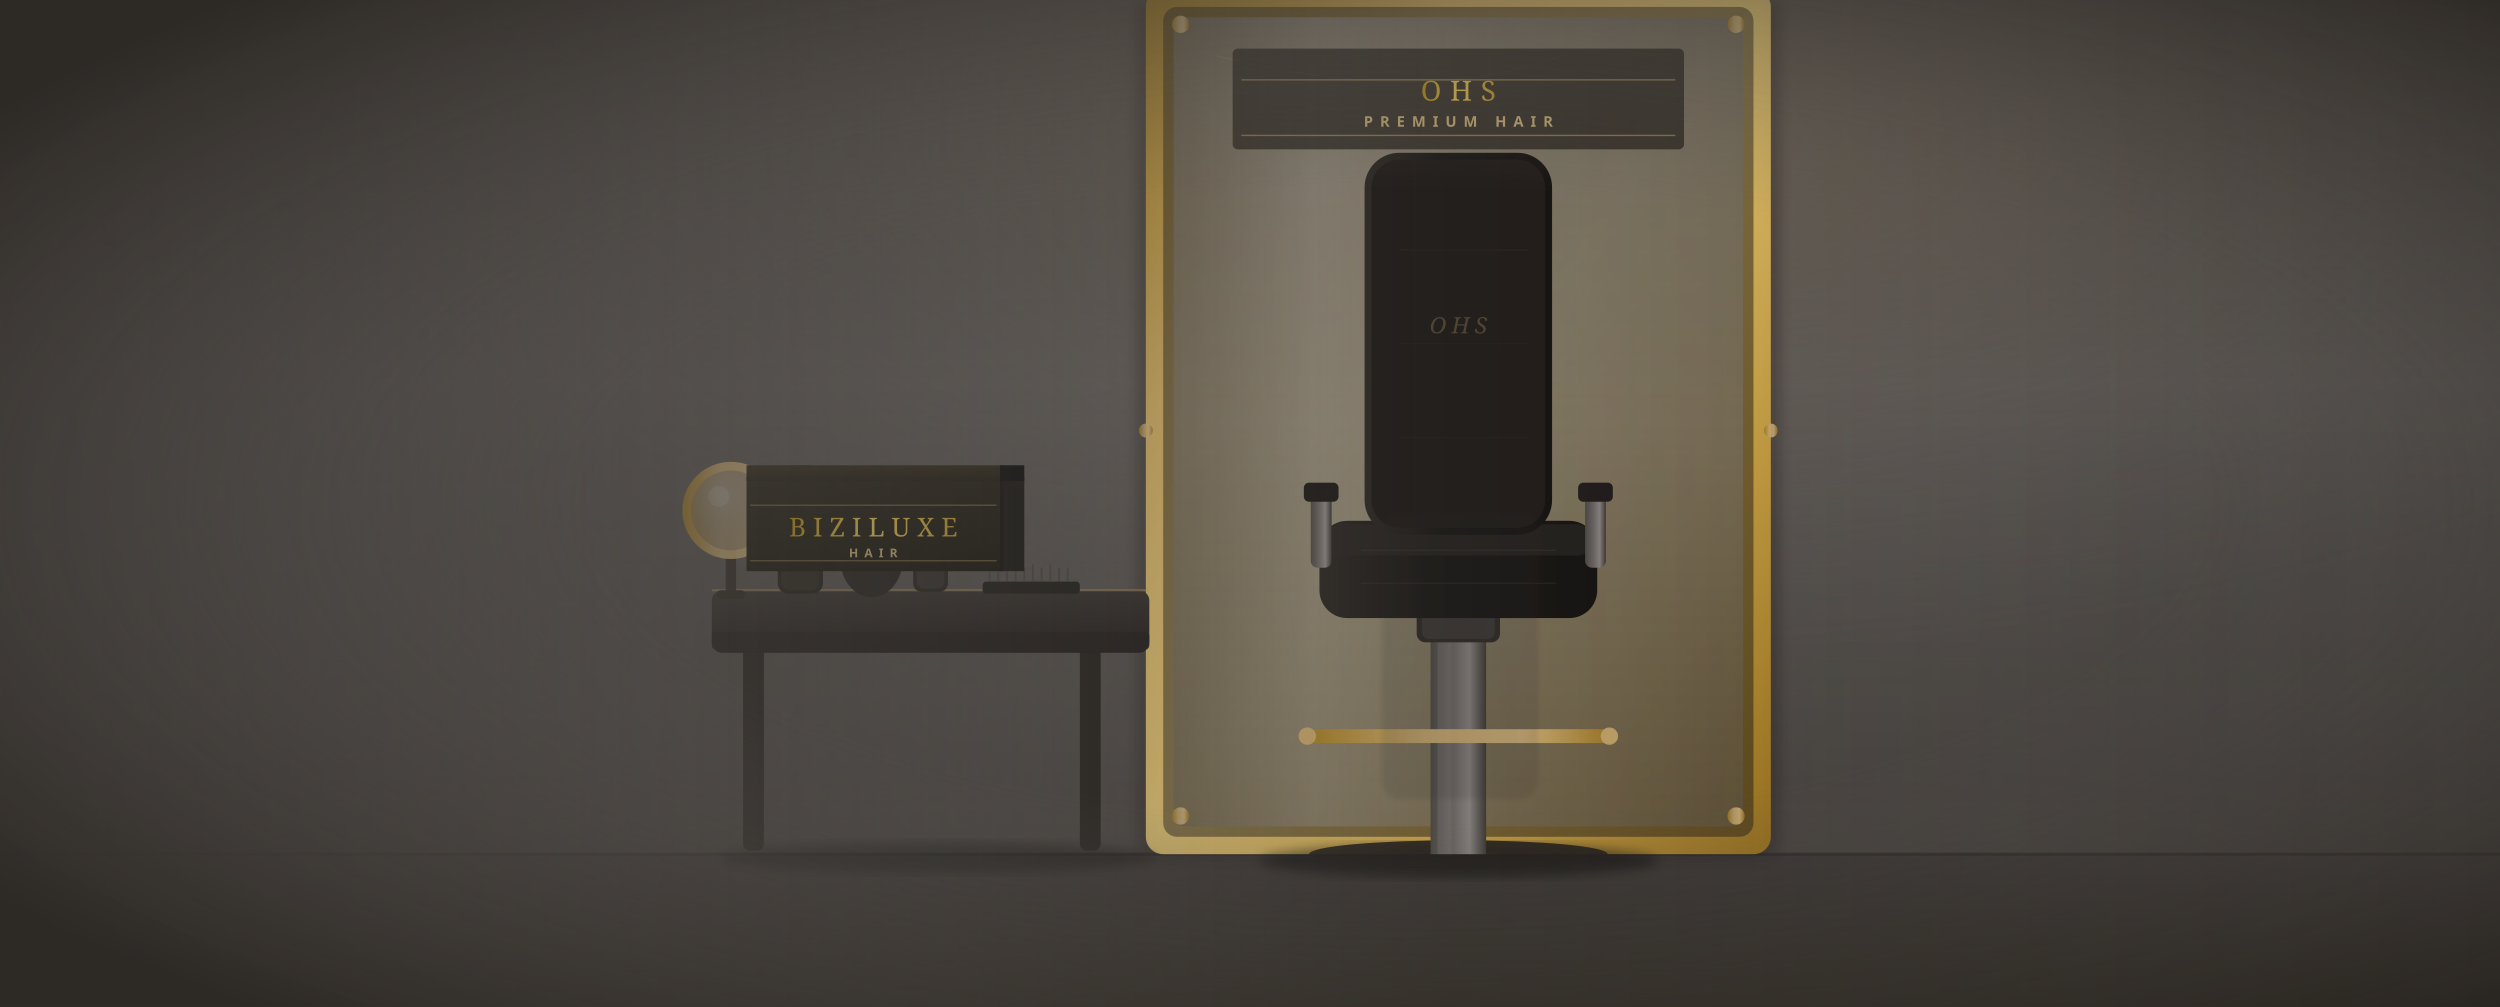
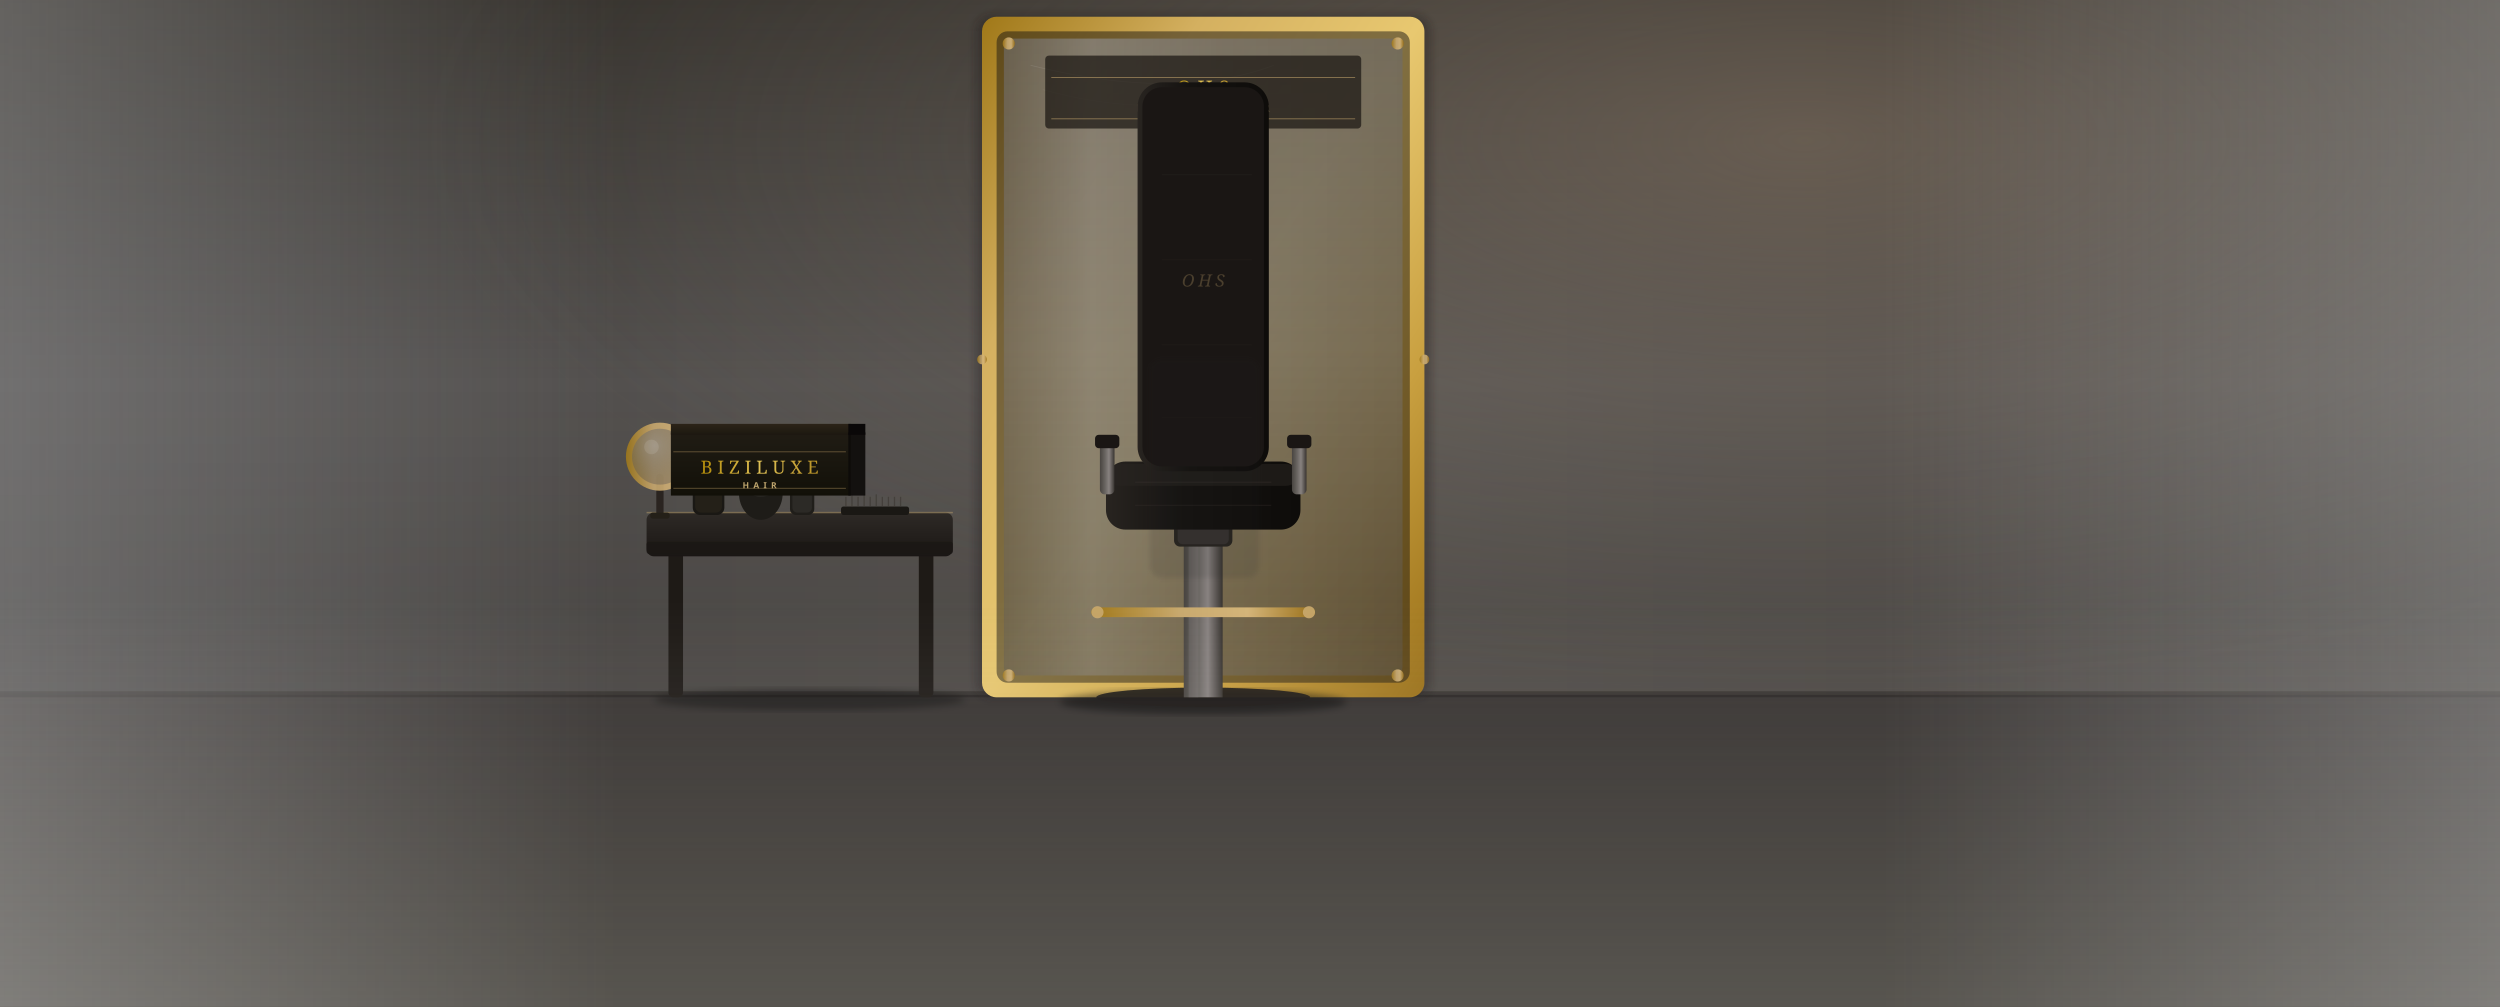
- <svg xmlns="http://www.w3.org/2000/svg" viewBox="0 0 1440 580" preserveAspectRatio="xMidYMid slice" width="1440" height="580">
+ <svg xmlns="http://www.w3.org/2000/svg" viewBox="-308 -124 2057 829" preserveAspectRatio="xMidYMid slice" width="1440" height="580">
  <defs>
    <linearGradient id="aBg" x1="0" y1="0" x2="1" y2="0">
      <stop offset="0%" stop-color="#424040" />
      <stop offset="28%" stop-color="#555250" />
      <stop offset="54%" stop-color="#5E5A56" />
      <stop offset="78%" stop-color="#575350" />
      <stop offset="100%" stop-color="#4A4744" />
    </linearGradient>
-     <linearGradient id="aTop" x1="0" y1="0" x2="0" y2="1">
-       <stop offset="0%" stop-color="#1C1810" stop-opacity="0.48" />
+     <linearGradient id="aTopS" x1="0" y1="0" x2="0" y2="1">
+       <stop offset="0%" stop-color="#1C1810" stop-opacity="0.52" />
      <stop offset="38%" stop-color="#1C1810" stop-opacity="0" />
-       <stop offset="100%" stop-color="#100C08" stop-opacity="0.42" />
+       <stop offset="100%" stop-color="#100C08" stop-opacity="0.38" />
    </linearGradient>
-     <radialGradient id="aKey" cx="65%" cy="14%" r="52%">
-       <stop offset="0%" stop-color="#807060" stop-opacity="0.55" />
+     <radialGradient id="aKey" cx="72%" cy="14%" r="55%">
+       <stop offset="0%" stop-color="#807060" stop-opacity="0.58" />
      <stop offset="100%" stop-color="#5E5A56" stop-opacity="0" />
    </radialGradient>
    <linearGradient id="aFloor" x1="0" y1="0" x2="0" y2="1">
      <stop offset="0%" stop-color="#363230" />
      <stop offset="100%" stop-color="#242018" />
    </linearGradient>
-     <linearGradient id="aMirSurf" x1="0" y1="0" x2="0" y2="1">
-       <stop offset="0%" stop-color="#6A6662" stop-opacity="0.70" />
-       <stop offset="50%" stop-color="#7A7672" stop-opacity="0.55" />
-       <stop offset="100%" stop-color="#5A5652" stop-opacity="0.45" />
+     <linearGradient id="vigL" x1="0" y1="0" x2="1" y2="0">
+       <stop offset="0%" stop-color="#C8C8C8" stop-opacity="0.35" />
+       <stop offset="100%" stop-color="#C8C8C8" stop-opacity="0" />
+     </linearGradient>
+     <linearGradient id="vigR" x1="0" y1="0" x2="1" y2="0">
+       <stop offset="0%" stop-color="#C8C8C8" stop-opacity="0" />
+       <stop offset="100%" stop-color="#C8C8C8" stop-opacity="0.35" />
+     </linearGradient>
+     <linearGradient id="vigB" x1="0" y1="0" x2="0" y2="1">
+       <stop offset="0%" stop-color="#D0D0D0" stop-opacity="0" />
+       <stop offset="100%" stop-color="#D0D0D0" stop-opacity="0.3" />
    </linearGradient>
    <linearGradient id="aMirFrame" x1="0" y1="0" x2="1" y2="1">
      <stop offset="0%" stop-color="#A07818" />
      <stop offset="25%" stop-color="#D4B060" />
      <stop offset="50%" stop-color="#E8C870" />
      <stop offset="75%" stop-color="#C9A040" />
      <stop offset="100%" stop-color="#9A7018" />
    </linearGradient>
+     <linearGradient id="aMirSurf" x1="0" y1="0" x2="0" y2="1">
+       <stop offset="0%" stop-color="#6E6A66" stop-opacity="0.68" />
+       <stop offset="50%" stop-color="#7A7672" stop-opacity="0.52" />
+       <stop offset="100%" stop-color="#5A5652" stop-opacity="0.42" />
+     </linearGradient>
    <linearGradient id="aMirSheen" x1="0" y1="0" x2="1" y2="0">
      <stop offset="0%" stop-color="#FFFFFF" stop-opacity="0" />
-       <stop offset="25%" stop-color="#FFFFFF" stop-opacity="0.16" />
-       <stop offset="55%" stop-color="#FFFFFF" stop-opacity="0.07" />
+       <stop offset="22%" stop-color="#FFFFFF" stop-opacity="0.15" />
+       <stop offset="55%" stop-color="#FFFFFF" stop-opacity="0.06" />
      <stop offset="100%" stop-color="#FFFFFF" stop-opacity="0" />
    </linearGradient>
    <linearGradient id="aChL" x1="0" y1="0" x2="1" y2="0">
      <stop offset="0%" stop-color="#282420" />
      <stop offset="40%" stop-color="#141210" />
      <stop offset="100%" stop-color="#0E0C0A" />
    </linearGradient>
    <linearGradient id="aChM" x1="0" y1="0" x2="1" y2="0">
      <stop offset="0%" stop-color="#484440" />
-       <stop offset="40%" stop-color="#686460" />
-       <stop offset="70%" stop-color="#888280" />
+       <stop offset="35%" stop-color="#686460" />
+       <stop offset="62%" stop-color="#888280" />
      <stop offset="100%" stop-color="#383430" />
    </linearGradient>
    <linearGradient id="aChGold" x1="0" y1="0" x2="1" y2="0">
      <stop offset="0%" stop-color="#A07818" />
      <stop offset="40%" stop-color="#C9A96E" />
      <stop offset="70%" stop-color="#D4B478" />
      <stop offset="100%" stop-color="#9A7018" />
    </linearGradient>
    <linearGradient id="aVanTop" x1="0" y1="0" x2="0" y2="1">
      <stop offset="0%" stop-color="#2E2A26" />
      <stop offset="100%" stop-color="#1A1614" />
    </linearGradient>
    <radialGradient id="aVanMir" cx="40%" cy="30%" r="60%">
      <stop offset="0%" stop-color="#8A8682" stop-opacity="0.7" />
      <stop offset="100%" stop-color="#5A5652" stop-opacity="0.4" />
    </radialGradient>
    <linearGradient id="aGoldT" x1="0" y1="0" x2="1" y2="0">
      <stop offset="0%" stop-color="#B8900A" />
      <stop offset="50%" stop-color="#E8C858" />
      <stop offset="100%" stop-color="#C09828" />
    </linearGradient>
    <linearGradient id="aBkFace" x1="0" y1="0" x2="0" y2="1">
      <stop offset="0%" stop-color="#201C14" />
      <stop offset="100%" stop-color="#121008" />
    </linearGradient>
-     <linearGradient id="aBkTop2" x1="0" y1="0" x2="0" y2="1">
+     <linearGradient id="aBkTop" x1="0" y1="0" x2="0" y2="1">
      <stop offset="0%" stop-color="#2C2418" />
      <stop offset="100%" stop-color="#1C1810" />
    </linearGradient>
-     <linearGradient id="aTextOv" x1="0" y1="0" x2="1" y2="0">
-       <stop offset="0%" stop-color="#484440" stop-opacity="0.82" />
-       <stop offset="28%" stop-color="#504C48" stop-opacity="0.52" />
-       <stop offset="58%" stop-color="#5A5652" stop-opacity="0.14" />
-       <stop offset="100%" stop-color="#5A5652" stop-opacity="0" />
-     </linearGradient>
-     <radialGradient id="aVig" cx="56%" cy="50%" r="68%">
-       <stop offset="46%" stop-color="#5E5A56" stop-opacity="0" />
-       <stop offset="100%" stop-color="#282420" stop-opacity="0.82" />
-     </radialGradient>
    <filter id="aSb">
      <feGaussianBlur stdDeviation="3" />
    </filter>
    <filter id="aMb">
-       <feGaussianBlur stdDeviation="1.5" />
+       <feGaussianBlur stdDeviation="1.8" />
    </filter>
  </defs>
-   <rect width="1440" height="580" fill="url(#aBg)" />
-   <rect width="1440" height="580" fill="url(#aTop)" />
-   <rect width="1440" height="580" fill="url(#aKey)" />
-   <rect x="0" y="492" width="1440" height="88" fill="url(#aFloor)" />
-   <line x1="0" y1="492" x2="1440" y2="492" stroke="#1A1612" stroke-width="1.8" opacity="0.5" />
-   <rect x="654" y="-6" width="372" height="502" rx="12" fill="#1A1612" opacity="0.32" filter="url(#aSb)" />
-   <rect x="660" y="-6" width="360" height="498" rx="10" fill="url(#aMirFrame)" />
-   <rect x="670" y="4" width="340" height="478" rx="8" fill="#1A1612" opacity="0.5" />
-   <rect x="676" y="10" width="328" height="466" rx="6" fill="url(#aMirSurf)" />
-   <rect x="676" y="10" width="328" height="466" rx="6" fill="url(#aMirSheen)" />
-   <path d="M 700 32 Q 820 62 900 32" stroke="#FFFFFF" stroke-width="0.6" fill="none" opacity="0.10" />
-   <path d="M 710 52 Q 800 77 880 50" stroke="#FFFFFF" stroke-width="0.4" fill="none" opacity="0.07" />
-   <rect x="710" y="28" width="260" height="58" rx="3" fill="#1A1612" opacity="0.72" />
-   <line x1="715" y1="46" x2="965" y2="46" stroke="#C9A96E" stroke-width="0.8" opacity="0.55" />
-   <line x1="715" y1="78" x2="965" y2="78" stroke="#C9A96E" stroke-width="0.8" opacity="0.55" />
-   <text x="840" y="58" font-family="'Cormorant Garamond',Georgia,serif" font-size="16" font-weight="300" fill="url(#aGoldT)" text-anchor="middle" letter-spacing="5" opacity="0.96">OHS</text>
-   <text x="840" y="73" font-family="'Montserrat',sans-serif" font-size="8.5" font-weight="700" fill="#D4B87A" text-anchor="middle" letter-spacing="4" opacity="0.88">PREMIUM HAIR</text>
-   <circle cx="680" cy="14" r="5" fill="url(#aChGold)" opacity="0.90" />
-   <circle cx="1000" cy="14" r="5" fill="url(#aChGold)" opacity="0.90" />
-   <circle cx="680" cy="470" r="5" fill="url(#aChGold)" opacity="0.90" />
-   <circle cx="1000" cy="470" r="5" fill="url(#aChGold)" opacity="0.90" />
-   <circle cx="660" cy="248" r="4" fill="url(#aChGold)" opacity="0.85" />
-   <circle cx="1020" cy="248" r="4" fill="url(#aChGold)" opacity="0.85" />
-   <ellipse cx="840" cy="496" rx="115" ry="10" fill="#060402" opacity="0.50" filter="url(#aSb)" />
-   <ellipse cx="840" cy="492" rx="86" ry="8" fill="#1A1614" opacity="0.90" />
-   <rect x="824" y="362" width="32" height="130" fill="url(#aChM)" />
-   <rect x="828" y="362" width="8" height="130" fill="#888280" opacity="0.28" />
-   <rect x="816" y="340" width="48" height="30" rx="5" fill="#282420" />
-   <rect x="819" y="342" width="42" height="26" rx="4" fill="#363230" />
-   <rect x="760" y="300" width="160" height="56" rx="16" fill="url(#aChL)" />
-   <rect x="762" y="302" width="156" height="18" rx="10" fill="#282420" opacity="0.55" />
-   <line x1="784" y1="317" x2="896" y2="317" stroke="#3A3430" stroke-width="0.8" opacity="0.42" />
-   <line x1="784" y1="336" x2="896" y2="336" stroke="#3A3430" stroke-width="0.8" opacity="0.35" />
-   <rect x="786" y="88" width="108" height="220" rx="20" fill="url(#aChL)" />
-   <rect x="790" y="92" width="100" height="212" rx="16" fill="#1A1614" />
-   <line x1="806" y1="144" x2="880" y2="144" stroke="#2A2420" stroke-width="0.8" opacity="0.38" />
-   <line x1="806" y1="198" x2="880" y2="198" stroke="#2A2420" stroke-width="0.7" opacity="0.32" />
-   <line x1="806" y1="252" x2="880" y2="252" stroke="#2A2420" stroke-width="0.7" opacity="0.28" />
-   <text x="840" y="192" font-family="'Cormorant Garamond',Georgia,serif" font-size="13" font-style="italic" fill="#C9A96E" text-anchor="middle" letter-spacing="3" opacity="0.30">OHS</text>
-   <rect x="748" y="420" width="184" height="8" rx="4" fill="url(#aChGold)" />
-   <ellipse cx="753" cy="424" rx="5" ry="5" fill="#C9A96E" opacity="0.90" />
-   <ellipse cx="927" cy="424" rx="5" ry="5" fill="#C9A96E" opacity="0.90" />
-   <rect x="755" y="283" width="12" height="44" rx="4" fill="url(#aChM)" />
-   <rect x="913" y="283" width="12" height="44" rx="4" fill="url(#aChM)" />
-   <rect x="751" y="278" width="20" height="11" rx="3" fill="#1A1614" />
-   <rect x="909" y="278" width="20" height="11" rx="3" fill="#1A1614" />
-   <rect x="796" y="295" width="90" height="165" rx="10" fill="#282420" opacity="0.14" filter="url(#aMb)" />
-   <ellipse cx="540" cy="494" rx="125" ry="9" fill="#060402" opacity="0.40" filter="url(#aSb)" />
-   <rect x="428" y="370" width="12" height="120" rx="4" fill="#1E1A16" />
-   <rect x="622" y="370" width="12" height="120" rx="4" fill="#1E1A16" />
-   <rect x="410" y="340" width="252" height="36" rx="6" fill="url(#aVanTop)" />
-   <rect x="410" y="364" width="252" height="10" rx="2" fill="#1A1614" opacity="0.8" />
-   <line x1="410" y1="340" x2="662" y2="340" stroke="#C9A96E" stroke-width="1.2" opacity="0.42" />
-   <rect x="448" y="270" width="26" height="72" rx="6" fill="#1A1814" />
-   <rect x="450" y="272" width="22" height="68" rx="5" fill="#242018" />
-   <rect x="454" y="268" width="14" height="8" rx="2" fill="#2A2420" />
-   <text x="461" y="307" font-family="'Montserrat',sans-serif" font-size="5" fill="#C9A96E" text-anchor="middle" letter-spacing="1.5" transform="rotate(-90,461,307)" opacity="0.70">BIZILUXE</text>
-   <ellipse cx="502" cy="322" rx="18" ry="22" fill="#1E1C18" />
-   <ellipse cx="502" cy="316" rx="12" ry="9" fill="#2A2824" />
-   <rect x="497" y="307" width="10" height="9" rx="2" fill="#242018" />
-   <rect x="526" y="286" width="20" height="55" rx="5" fill="#201E1A" />
-   <rect x="528" y="288" width="16" height="51" rx="4" fill="#2C2A26" />
-   <rect x="531" y="284" width="10" height="6" rx="2" fill="#242018" />
-   <rect x="566" y="335" width="56" height="7" rx="2" fill="#1A1814" />
-   <g stroke="#3A3630" stroke-width="1.1" opacity="0.6">
-     <line x1="570" y1="335" x2="570" y2="327" />
-     <line x1="575" y1="335" x2="575" y2="325" />
-     <line x1="580" y1="335" x2="580" y2="327" />
-     <line x1="585" y1="335" x2="585" y2="325" />
-     <line x1="590" y1="335" x2="590" y2="327" />
-     <line x1="595" y1="335" x2="595" y2="325" />
-     <line x1="600" y1="335" x2="600" y2="327" />
-     <line x1="605" y1="335" x2="605" y2="325" />
-     <line x1="610" y1="335" x2="610" y2="327" />
-     <line x1="615" y1="335" x2="615" y2="327" />
+   <rect x="-308" y="-124" width="2057" height="829" fill="url(#aBg)" />
+   <rect x="-308" y="-124" width="2057" height="829" fill="url(#aTopS)" />
+   <rect x="-308" y="-124" width="2057" height="829" fill="url(#aKey)" />
+   <rect x="-308" y="448" width="2057" height="257" fill="url(#aFloor)" />
+   <rect x="-308" y="445" width="2057" height="5" fill="#14100C" opacity="0.38" />
+   <rect x="494" y="-112" width="376" height="564" rx="14" fill="#1A1612" opacity="0.30" filter="url(#aSb)" />
+   <rect x="500" y="-110" width="364" height="560" rx="12" fill="url(#aMirFrame)" />
+   <rect x="512" y="-98" width="340" height="536" rx="9" fill="#1A1612" opacity="0.50" />
+   <rect x="518" y="-92" width="328" height="524" rx="7" fill="url(#aMirSurf)" />
+   <rect x="518" y="-92" width="328" height="524" rx="7" fill="url(#aMirSheen)" />
+   <path d="M 540 -70 Q 660 -40 740 -70" stroke="#FFFFFF" stroke-width="0.6" fill="none" opacity="0.10" />
+   <path d="M 550 -50 Q 640 -25 720 -48" stroke="#FFFFFF" stroke-width="0.4" fill="none" opacity="0.07" />
+   <rect x="552" y="-78" width="260" height="60" rx="3" fill="#1A1612" opacity="0.72" />
+   <line x1="557" y1="-60" x2="807" y2="-60" stroke="#C9A96E" stroke-width="0.8" opacity="0.55" />
+   <line x1="557" y1="-26" x2="807" y2="-26" stroke="#C9A96E" stroke-width="0.8" opacity="0.55" />
+   <text x="682" y="-46" font-family="'Cormorant Garamond',Georgia,serif" font-size="16" font-weight="300" fill="url(#aGoldT)" text-anchor="middle" letter-spacing="5" opacity="0.96">OHS</text>
+   <text x="682" y="-32" font-family="'Montserrat',sans-serif" font-size="8.5" font-weight="700" fill="#D4B87A" text-anchor="middle" letter-spacing="4" opacity="0.88">PREMIUM HAIR</text>
+   <circle cx="522" cy="-88" r="5" fill="url(#aChGold)" opacity="0.90" />
+   <circle cx="842" cy="-88" r="5" fill="url(#aChGold)" opacity="0.90" />
+   <circle cx="522" cy="432" r="5" fill="url(#aChGold)" opacity="0.90" />
+   <circle cx="842" cy="432" r="5" fill="url(#aChGold)" opacity="0.90" />
+   <circle cx="500" cy="172" r="4" fill="url(#aChGold)" opacity="0.85" />
+   <circle cx="864" cy="172" r="4" fill="url(#aChGold)" opacity="0.85" />
+   <ellipse cx="682" cy="454" rx="118" ry="10" fill="#060402" opacity="0.50" filter="url(#aSb)" />
+   <ellipse cx="682" cy="450" rx="88" ry="8" fill="#1A1614" opacity="0.90" />
+   <rect x="666" y="318" width="32" height="132" fill="url(#aChM)" />
+   <rect x="670" y="318" width="8" height="132" fill="#888280" opacity="0.28" />
+   <rect x="658" y="296" width="48" height="30" rx="5" fill="#282420" />
+   <rect x="661" y="298" width="42" height="26" rx="4" fill="#363230" />
+   <rect x="602" y="256" width="160" height="56" rx="16" fill="url(#aChL)" />
+   <rect x="604" y="258" width="156" height="18" rx="10" fill="#282420" opacity="0.55" />
+   <line x1="626" y1="273" x2="738" y2="273" stroke="#3A3430" stroke-width="0.8" opacity="0.42" />
+   <line x1="626" y1="292" x2="738" y2="292" stroke="#3A3430" stroke-width="0.8" opacity="0.35" />
+   <rect x="628" y="-56" width="108" height="320" rx="20" fill="url(#aChL)" />
+   <rect x="632" y="-52" width="100" height="312" rx="16" fill="#1A1614" />
+   <line x1="648" y1="20" x2="722" y2="20" stroke="#2A2420" stroke-width="0.8" opacity="0.38" />
+   <line x1="648" y1="90" x2="722" y2="90" stroke="#2A2420" stroke-width="0.7" opacity="0.32" />
+   <line x1="648" y1="160" x2="722" y2="160" stroke="#2A2420" stroke-width="0.7" opacity="0.28" />
+   <line x1="648" y1="220" x2="722" y2="220" stroke="#2A2420" stroke-width="0.6" opacity="0.22" />
+   <text x="682" y="112" font-family="'Cormorant Garamond',Georgia,serif" font-size="14" font-style="italic" fill="#C9A96E" text-anchor="middle" letter-spacing="3" opacity="0.28">OHS</text>
+   <rect x="590" y="376" width="184" height="8" rx="4" fill="url(#aChGold)" />
+   <ellipse cx="595" cy="380" rx="5" ry="5" fill="#C9A96E" opacity="0.90" />
+   <ellipse cx="769" cy="380" rx="5" ry="5" fill="#C9A96E" opacity="0.90" />
+   <rect x="597" y="239" width="12" height="44" rx="4" fill="url(#aChM)" />
+   <rect x="755" y="239" width="12" height="44" rx="4" fill="url(#aChM)" />
+   <rect x="593" y="234" width="20" height="11" rx="3" fill="#1A1614" />
+   <rect x="751" y="234" width="20" height="11" rx="3" fill="#1A1614" />
+   <rect x="638" y="172" width="90" height="180" rx="10" fill="#282420" opacity="0.12" filter="url(#aMb)" />
+   <ellipse cx="358" cy="452" rx="128" ry="9" fill="#060402" opacity="0.38" filter="url(#aSb)" />
+   <rect x="242" y="330" width="12" height="120" rx="4" fill="#1E1A16" />
+   <rect x="448" y="330" width="12" height="120" rx="4" fill="#1E1A16" />
+   <rect x="224" y="298" width="252" height="36" rx="6" fill="url(#aVanTop)" />
+   <rect x="224" y="322" width="252" height="10" rx="2" fill="#1A1614" opacity="0.80" />
+   <line x1="224" y1="298" x2="476" y2="298" stroke="#C9A96E" stroke-width="1.2" opacity="0.42" />
+   <rect x="262" y="228" width="26" height="72" rx="6" fill="#1A1814" />
+   <rect x="264" y="230" width="22" height="68" rx="5" fill="#242018" />
+   <rect x="268" y="226" width="14" height="8" rx="2" fill="#2A2420" />
+   <text x="275" y="265" font-family="'Montserrat',sans-serif" font-size="5" fill="#C9A96E" text-anchor="middle" letter-spacing="1.5" transform="rotate(-90,275,265)" opacity="0.70">BIZILUXE</text>
+   <ellipse cx="318" cy="282" rx="18" ry="22" fill="#1E1C18" />
+   <ellipse cx="318" cy="276" rx="12" ry="9" fill="#2A2824" />
+   <rect x="313" y="267" width="10" height="9" rx="2" fill="#242018" />
+   <rect x="342" y="244" width="20" height="56" rx="5" fill="#201E1A" />
+   <rect x="344" y="246" width="16" height="52" rx="4" fill="#2C2A26" />
+   <rect x="347" y="242" width="10" height="6" rx="2" fill="#242018" />
+   <rect x="384" y="293" width="56" height="7" rx="2" fill="#1A1814" />
+   <g stroke="#3A3630" stroke-width="1.1" opacity="0.60">
+     <line x1="388" y1="293" x2="388" y2="285" />
+     <line x1="393" y1="293" x2="393" y2="283" />
+     <line x1="398" y1="293" x2="398" y2="285" />
+     <line x1="403" y1="293" x2="403" y2="283" />
+     <line x1="408" y1="293" x2="408" y2="285" />
+     <line x1="413" y1="293" x2="413" y2="283" />
+     <line x1="418" y1="293" x2="418" y2="285" />
+     <line x1="423" y1="293" x2="423" y2="285" />
+     <line x1="428" y1="293" x2="428" y2="285" />
+     <line x1="433" y1="293" x2="433" y2="285" />
  </g>
-   <rect x="418" y="308" width="6" height="34" rx="3" fill="#2A2420" />
-   <rect x="413" y="340" width="16" height="5" rx="2" fill="#242018" />
-   <circle cx="421" cy="294" r="28" fill="url(#aChGold)" opacity="0.88" />
-   <circle cx="421" cy="294" r="23" fill="url(#aVanMir)" />
-   <circle cx="414" cy="286" r="6" fill="#FFFFFF" opacity="0.10" />
-   <rect x="430" y="275" width="148" height="54" fill="url(#aBkFace)" />
-   <rect x="430" y="268" width="148" height="9" fill="url(#aBkTop2)" />
-   <rect x="576" y="275" width="14" height="54" fill="#0C0A08" opacity="0.9" />
-   <rect x="576" y="268" width="14" height="9" fill="#0A0808" />
-   <line x1="432" y1="291" x2="574" y2="291" stroke="#C9A96E" stroke-width="0.7" opacity="0.44" />
-   <line x1="432" y1="323" x2="574" y2="323" stroke="#C9A96E" stroke-width="0.7" opacity="0.44" />
-   <text x="503" y="309" font-family="'Cormorant Garamond',Georgia,serif" font-size="15" font-weight="300" fill="url(#aGoldT)" text-anchor="middle" letter-spacing="4" opacity="0.96">BIZILUXE</text>
-   <text x="503" y="321" font-family="'Montserrat',sans-serif" font-size="7" font-weight="600" fill="#D4B87A" text-anchor="middle" letter-spacing="3.5" opacity="0.88">HAIR</text>
-   <rect width="1440" height="580" fill="url(#aTextOv)" />
-   <rect width="1440" height="580" fill="url(#aVig)" />
+   <rect x="232" y="266" width="6" height="35" rx="3" fill="#2A2420" />
+   <rect x="227" y="298" width="16" height="5" rx="2" fill="#242018" />
+   <circle cx="235" cy="252" r="28" fill="url(#aChGold)" opacity="0.88" />
+   <circle cx="235" cy="252" r="23" fill="url(#aVanMir)" />
+   <circle cx="228" cy="244" r="6" fill="#FFFFFF" opacity="0.10" />
+   <rect x="244" y="232" width="148" height="52" fill="url(#aBkFace)" />
+   <rect x="244" y="225" width="148" height="9" fill="url(#aBkTop)" />
+   <rect x="390" y="232" width="14" height="52" fill="#0C0A08" opacity="0.90" />
+   <rect x="390" y="225" width="14" height="9" fill="#0A0808" />
+   <line x1="246" y1="248" x2="388" y2="248" stroke="#C9A96E" stroke-width="0.7" opacity="0.44" />
+   <line x1="246" y1="278" x2="388" y2="278" stroke="#C9A96E" stroke-width="0.7" opacity="0.44" />
+   <text x="317" y="266" font-family="'Cormorant Garamond',Georgia,serif" font-size="15" font-weight="300" fill="url(#aGoldT)" text-anchor="middle" letter-spacing="4" opacity="0.96">BIZILUXE</text>
+   <text x="317" y="278" font-family="'Montserrat',sans-serif" font-size="7" font-weight="600" fill="#D4B87A" text-anchor="middle" letter-spacing="3.5" opacity="0.88">HAIR</text>
+   <rect x="-308" y="-124" width="508" height="829" fill="url(#vigL)" />
+   <rect x="1240" y="-124" width="509" height="829" fill="url(#vigR)" />
+   <rect x="-308" y="370" width="2057" height="335" fill="url(#vigB)" />
</svg>
